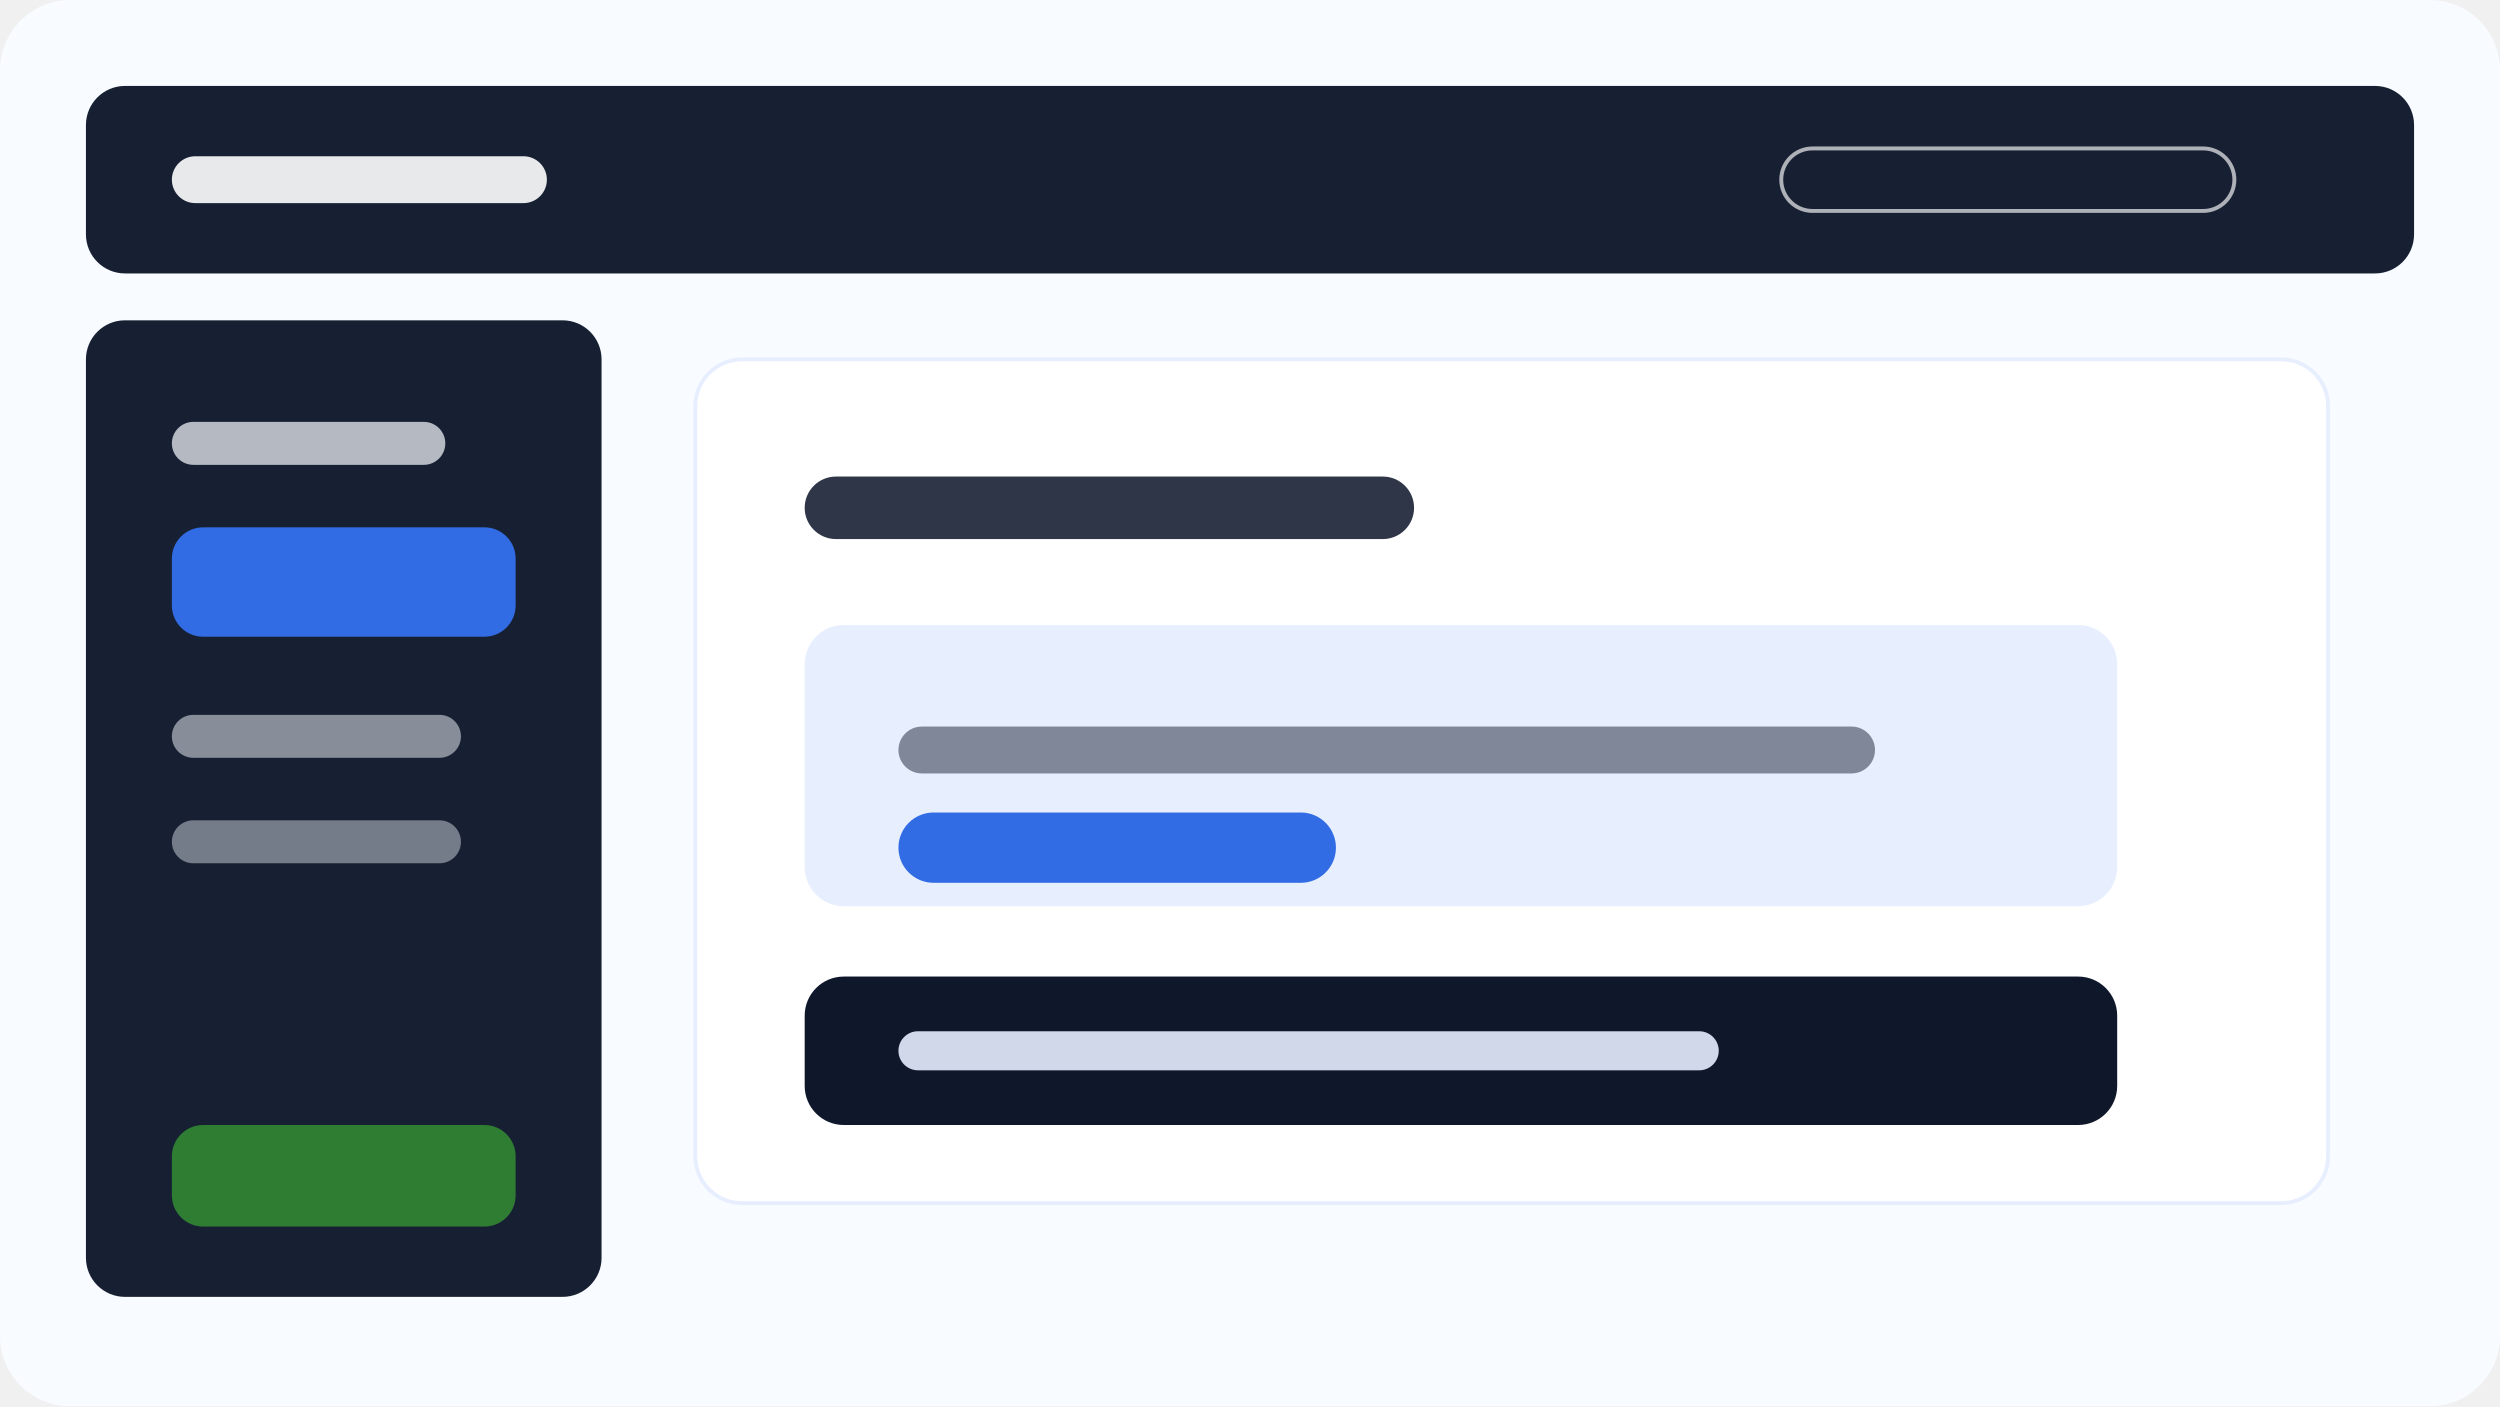
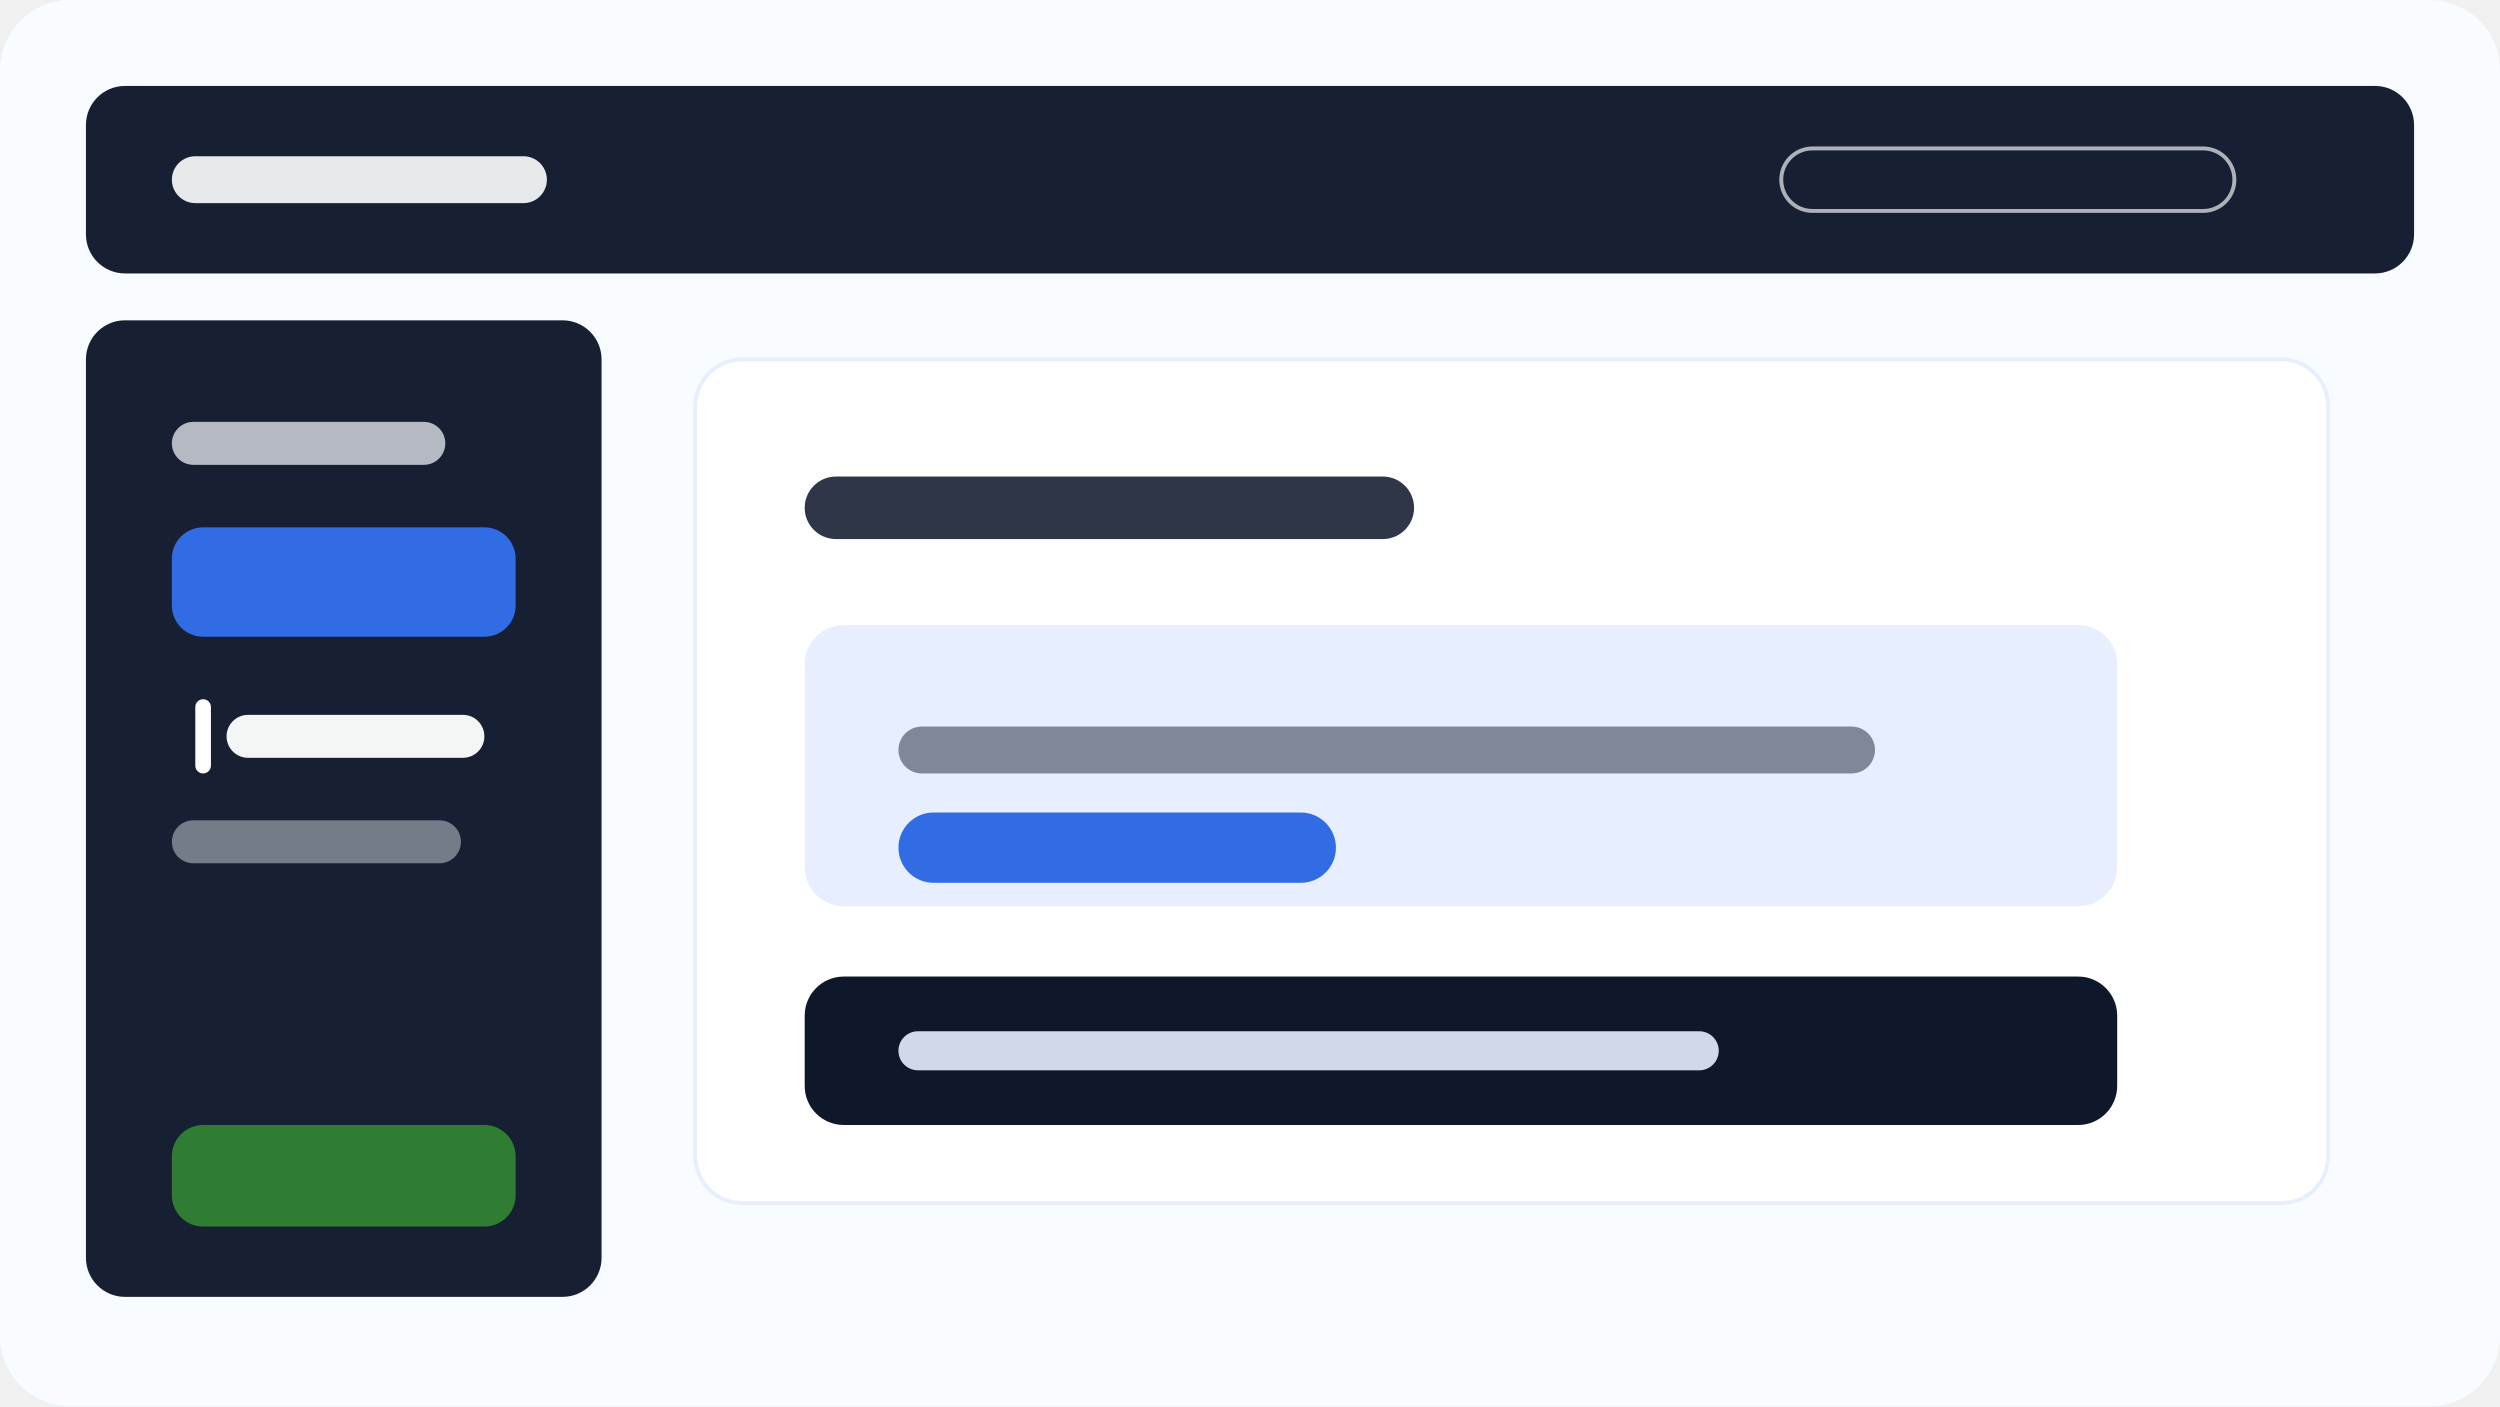
<svg xmlns="http://www.w3.org/2000/svg" width="640" height="360" viewBox="0 0 640 360" role="img" aria-label="Kubernetes Classic light preview">
  <rect width="640" height="360" rx="18" fill="#f8fbff" />
  <rect x="22" y="22" width="596" height="48" rx="10" fill="#172033" />
  <rect x="44" y="40" width="96" height="12" rx="6" fill="#ffffff" opacity="0.9" />
  <rect x="456" y="38" width="116" height="16" rx="8" fill="none" stroke="#ffffff" opacity="0.65" />
  <rect x="22" y="82" width="132" height="250" rx="10" fill="#172033" />
  <rect x="44" y="108" width="70" height="11" rx="5.5" fill="#f8fbff" opacity="0.7" />
  <rect x="44" y="135" width="88" height="28" rx="8" fill="#326ce5" />
-   <rect x="44" y="183" width="74" height="11" rx="5.5" fill="#f8fbff" opacity="0.5" />
+   <rect x="58" y="183" width="66" height="11" rx="5.5" fill="#ffffff" opacity="0.95" />
+   <rect x="50" y="179" width="4" height="19" rx="2" fill="#ffffff" />
  <rect x="44" y="210" width="74" height="11" rx="5.5" fill="#f8fbff" opacity="0.42" />
  <rect x="44" y="288" width="88" height="26" rx="8" fill="#2e7d32" />
  <rect x="178" y="92" width="418" height="216" rx="12" fill="#ffffff" stroke="#e7efff" />
  <rect x="206" y="122" width="156" height="16" rx="8" fill="#172033" opacity="0.9" />
  <rect x="206" y="160" width="336" height="72" rx="10" fill="#e7efff" />
  <rect x="230" y="186" width="250" height="12" rx="6" fill="#172033" opacity="0.5" />
  <rect x="230" y="208" width="112" height="18" rx="9" fill="#326ce5" />
  <rect x="206" y="250" width="336" height="38" rx="10" fill="#0f172a" />
  <rect x="230" y="264" width="210" height="10" rx="5" fill="#e5edff" opacity="0.9" />
</svg>
